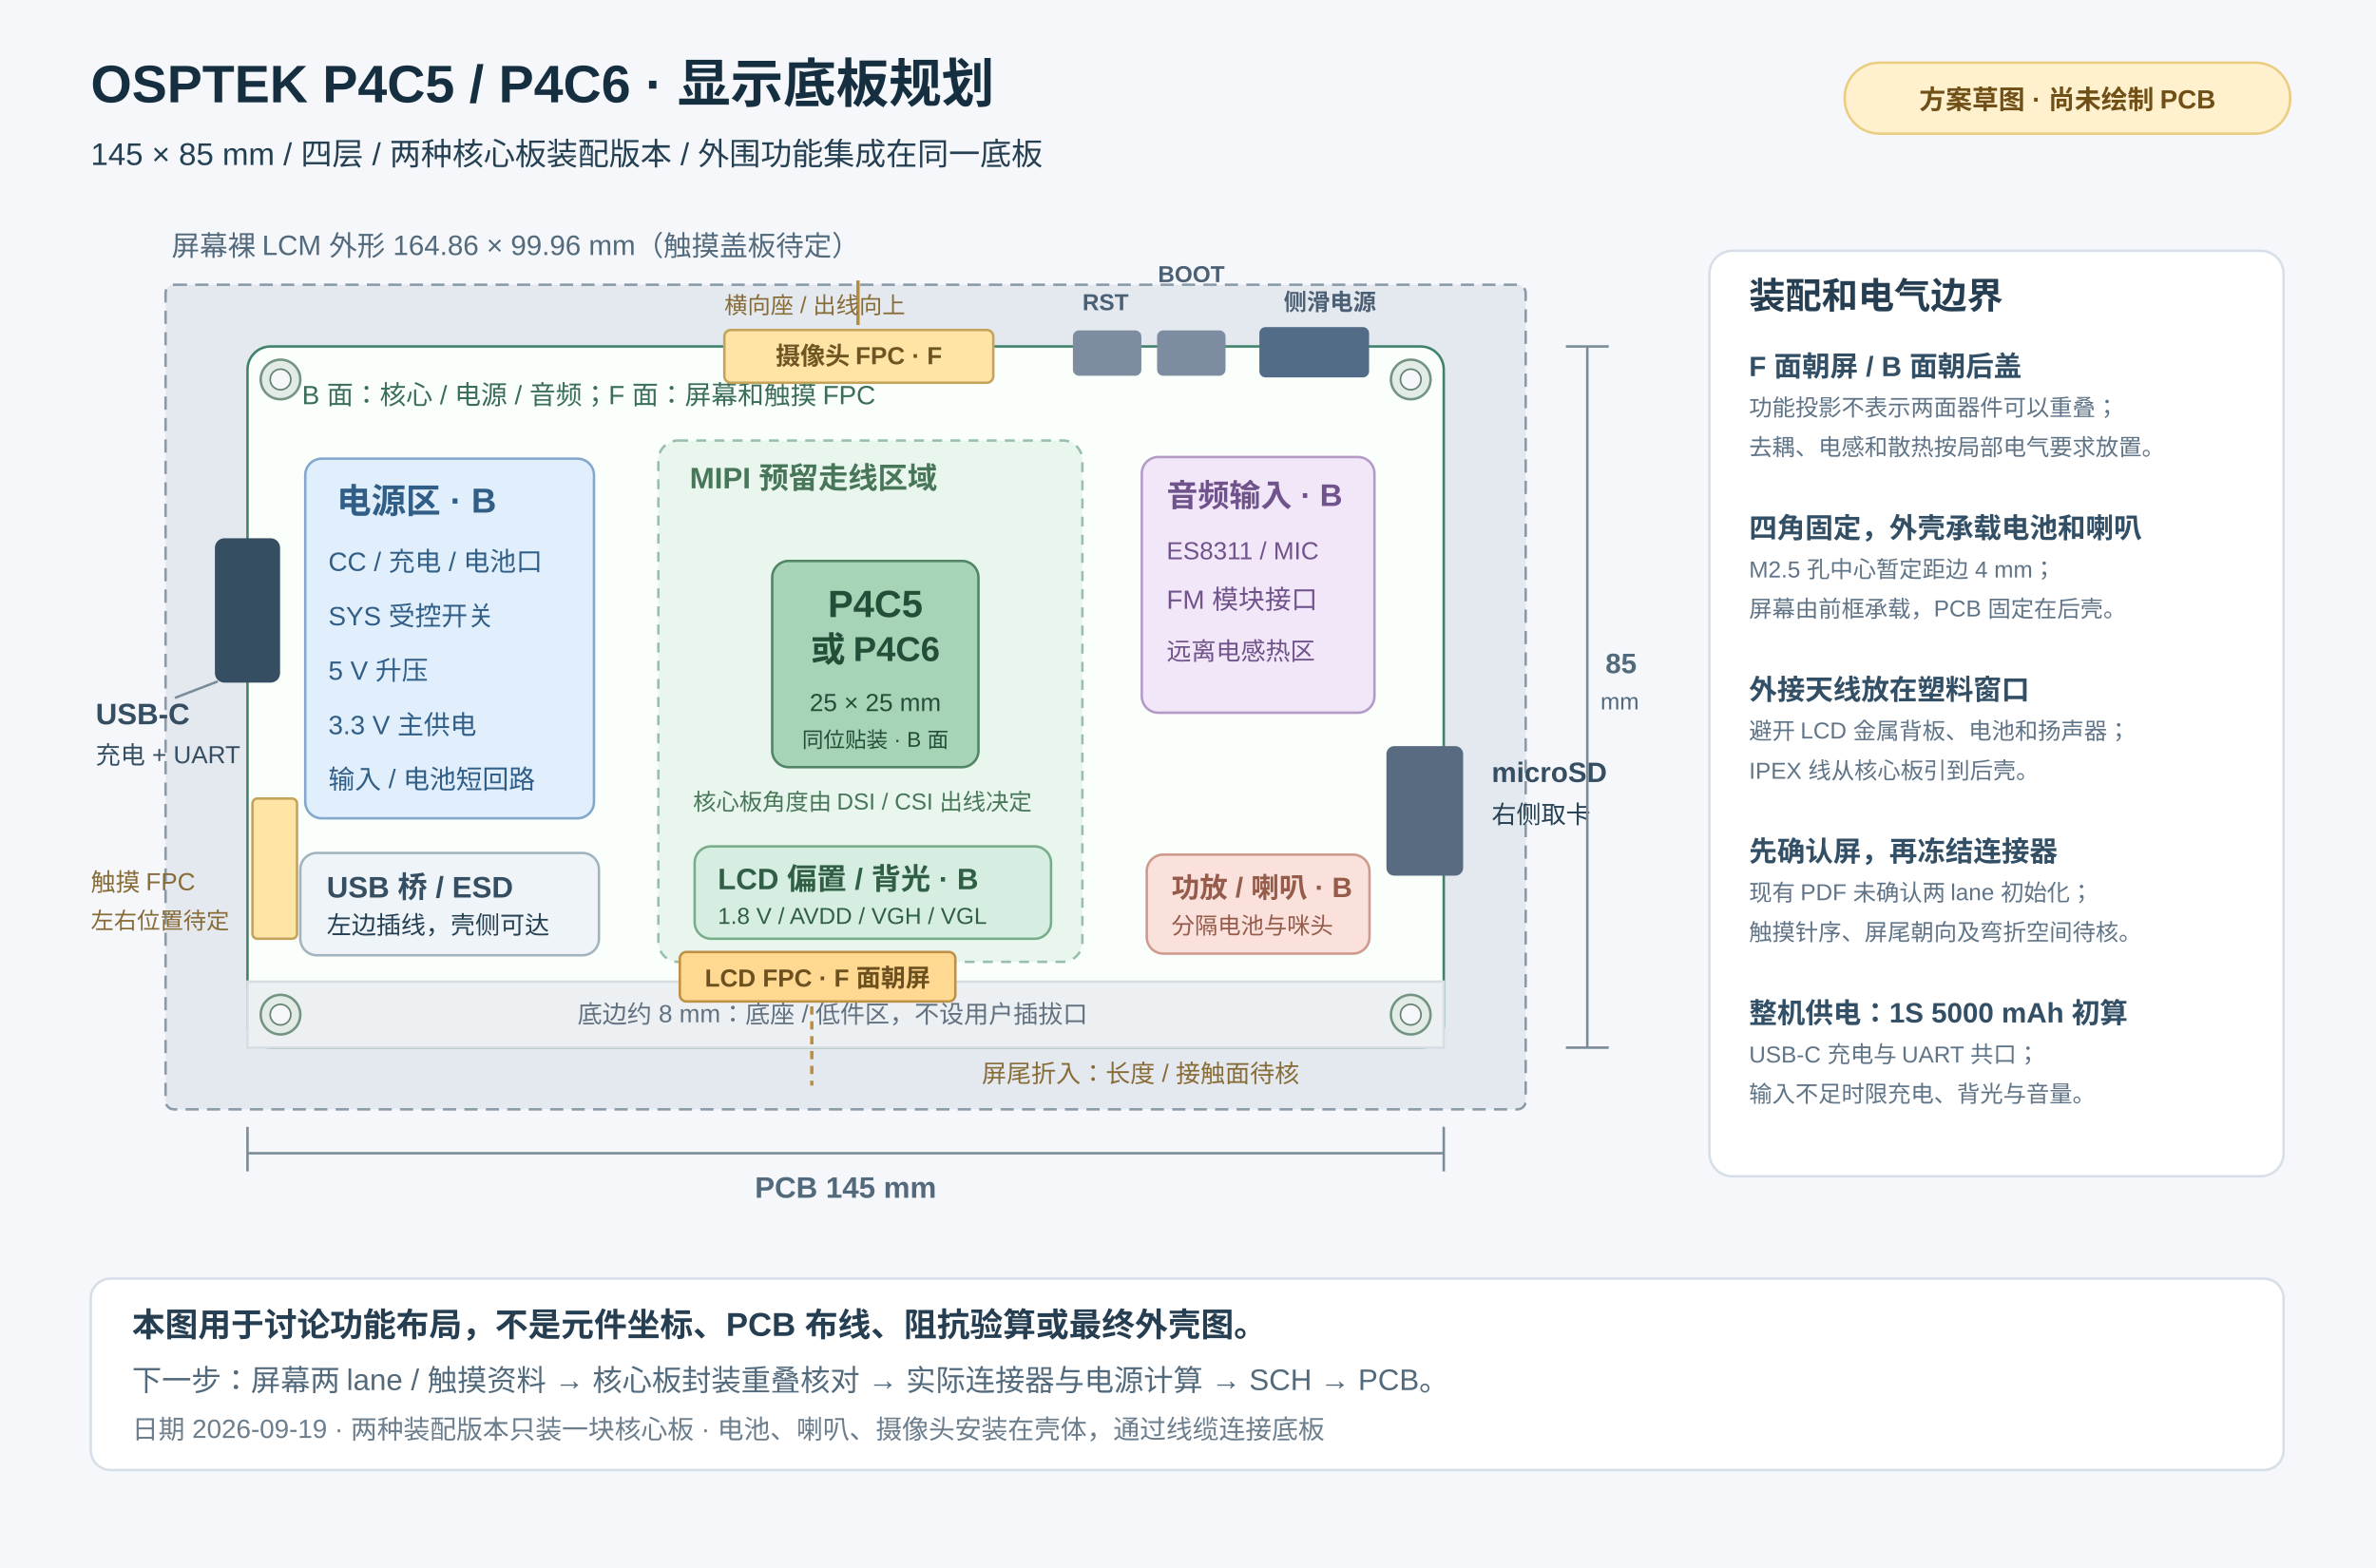
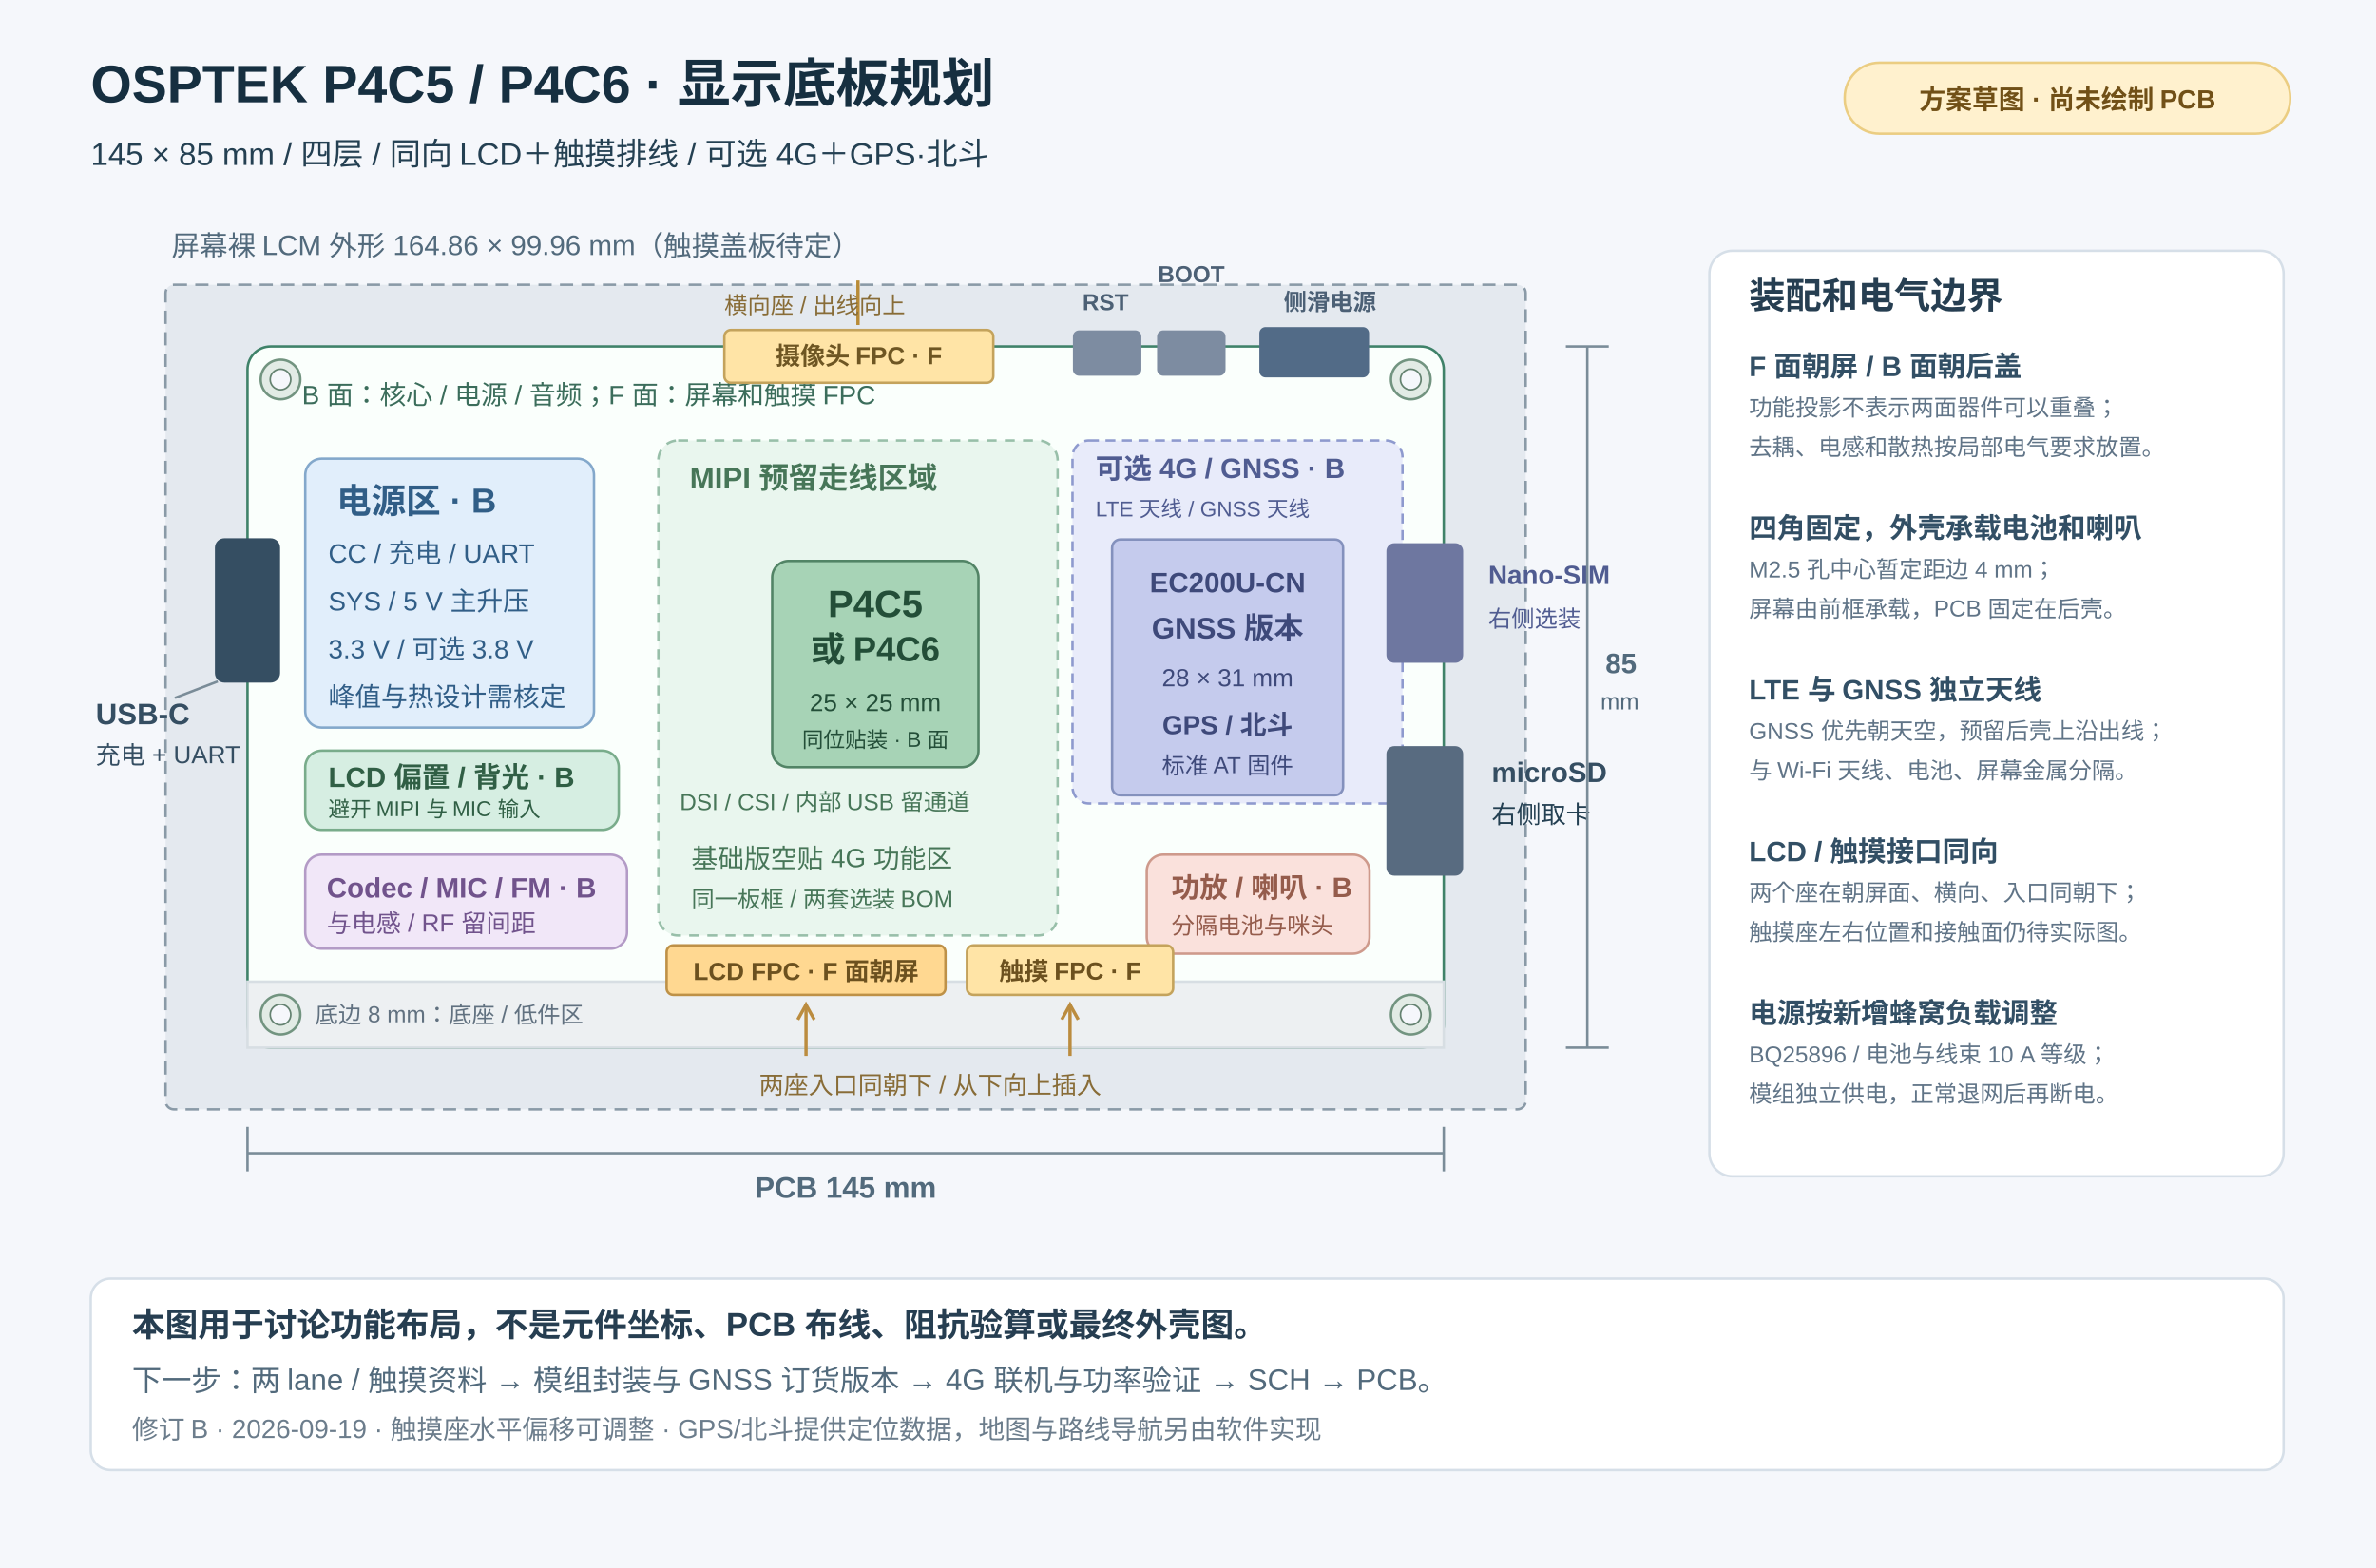
<svg xmlns="http://www.w3.org/2000/svg" width="1440" height="950" viewBox="0 0 1440 950">
  <style>text{font-family:Microsoft YaHei,Segoe UI,Arial,sans-serif}</style>
  <rect x="0" y="0" width="1440" height="950" rx="0" fill="#f5f7fb" stroke="#f5f7fb" stroke-width="1.5" />
  <text x="55" y="62" font-size="32" fill="#162f40" font-weight="700" text-anchor="start">OSPTEK P4C5 / P4C6 · 显示底板规划</text>
-   <text x="55" y="100" font-size="19" fill="#244052" font-weight="400" text-anchor="start">145 × 85 mm / 四层 / 两种核心板装配版本 / 外围功能集成在同一底板</text>
+   <text x="55" y="100" font-size="19" fill="#244052" font-weight="400" text-anchor="start">145 × 85 mm / 四层 / 同向 LCD＋触摸排线 / 可选 4G＋GPS·北斗</text>
  <rect x="1118" y="38" width="270" height="43" rx="21" fill="#fff1ce" stroke="#ebcd82" stroke-width="1.5" />
  <text x="1253" y="66" font-size="16" fill="#715017" font-weight="600" text-anchor="middle">方案草图 · 尚未绘制 PCB</text>
  <rect x="100.35" y="172.6" width="824.3" height="499.8" rx="5" fill="#e4e9ef" stroke="#8a9aa7" stroke-width="1.5" stroke-dasharray="8 5" />
  <text x="104" y="155" font-size="17" fill="#526a7c" font-weight="400" text-anchor="start">屏幕裸 LCM 外形 164.86 × 99.96 mm（触摸盖板待定）</text>
  <rect x="150" y="210" width="725" height="425" rx="14" fill="#fafffc" stroke="#3f8269" stroke-width="1.5" />
  <text x="183" y="245" font-size="16" fill="#3b6d5b" font-weight="400" text-anchor="start">B 面：核心 / 电源 / 音频；F 面：屏幕和触摸 FPC</text>
  <circle cx="170" cy="230" r="12" fill="#e2ebe5" stroke="#729480" stroke-width="1.5" />
  <circle cx="170" cy="230" r="6.25" fill="#f5f7fb" stroke="#648270" />
  <circle cx="855" cy="230" r="12" fill="#e2ebe5" stroke="#729480" stroke-width="1.5" />
  <circle cx="855" cy="230" r="6.25" fill="#f5f7fb" stroke="#648270" />
  <circle cx="170" cy="615" r="12" fill="#e2ebe5" stroke="#729480" stroke-width="1.5" />
  <circle cx="170" cy="615" r="6.25" fill="#f5f7fb" stroke="#648270" />
  <circle cx="855" cy="615" r="12" fill="#e2ebe5" stroke="#729480" stroke-width="1.5" />
  <circle cx="855" cy="615" r="6.25" fill="#f5f7fb" stroke="#648270" />
-   <rect x="185" y="278" width="175" height="218" rx="10" fill="#e1eefb" stroke="#83a8cb" stroke-width="1.5" />
+   <rect x="185" y="278" width="175" height="163" rx="10" fill="#e1eefb" stroke="#83a8cb" stroke-width="1.5" />
  <text x="204" y="311" font-size="21" fill="#315e87" font-weight="700" text-anchor="start">电源区 · B</text>
-   <text x="199" y="346" font-size="16" fill="#315e87" font-weight="400" text-anchor="start">CC / 充电 / 电池口</text>
-   <text x="199" y="379" font-size="16" fill="#315e87" font-weight="400" text-anchor="start">SYS 受控开关</text>
-   <text x="199" y="412" font-size="16" fill="#315e87" font-weight="400" text-anchor="start">5 V 升压</text>
-   <text x="199" y="445" font-size="16" fill="#315e87" font-weight="400" text-anchor="start">3.3 V 主供电</text>
-   <text x="199" y="478" font-size="16" fill="#315e87" font-weight="400" text-anchor="start">输入 / 电池短回路</text>
+   <text x="199" y="341" font-size="16" fill="#315e87" font-weight="400" text-anchor="start">CC / 充电 / UART</text>
+   <text x="199" y="370" font-size="16" fill="#315e87" font-weight="400" text-anchor="start">SYS / 5 V 主升压</text>
+   <text x="199" y="399" font-size="16" fill="#315e87" font-weight="400" text-anchor="start">3.3 V / 可选 3.8 V</text>
+   <text x="199" y="428" font-size="16" fill="#315e87" font-weight="400" text-anchor="start">峰值与热设计需核定</text>
  <rect x="131" y="327" width="38" height="86" rx="5" fill="#354e62" stroke="#354e62" stroke-width="1.5" />
  <text x="58" y="439" font-size="18" fill="#354e62" font-weight="700" text-anchor="start">USB-C</text>
  <text x="58" y="463" font-size="15" fill="#354e62" font-weight="400" text-anchor="start">充电 + UART</text>
  <line x1="132" y1="413" x2="106" y2="423" stroke="#7a8c98" stroke-width="1.5" />
-   <rect x="182" y="517" width="181" height="62" rx="10" fill="#eff4f8" stroke="#a3b4bf" stroke-width="1.5" />
-   <text x="198" y="544" font-size="18" fill="#354e62" font-weight="600" text-anchor="start">USB 桥 / ESD</text>
-   <text x="198" y="566" font-size="15" fill="#244052" font-weight="400" text-anchor="start">左边插线，壳侧可达</text>
-   <rect x="399" y="267" width="257" height="316" rx="12" fill="#e9f6ee" stroke="#98bfa9" stroke-width="1.5" stroke-dasharray="6 5" />
+   <rect x="185" y="518" width="195" height="57" rx="10" fill="#f1e7f8" stroke="#b39bc6" stroke-width="1.5" />
+   <text x="198" y="544" font-size="17" fill="#71538c" font-weight="600" text-anchor="start">Codec / MIC / FM · B</text>
+   <text x="198" y="565" font-size="15" fill="#71538c" font-weight="400" text-anchor="start">与电感 / RF 留间距</text>
+   <rect x="399" y="267" width="242" height="300" rx="12" fill="#e9f6ee" stroke="#98bfa9" stroke-width="1.5" stroke-dasharray="6 5" />
  <text x="418" y="296" font-size="18" fill="#477658" font-weight="600" text-anchor="start">MIPI 预留走线区域</text>
  <rect x="468" y="340" width="125" height="125" rx="10" fill="#a7d3b6" stroke="#528466" stroke-width="1.5" />
  <text x="530.5" y="374" font-size="23" fill="#234e38" font-weight="700" text-anchor="middle">P4C5</text>
  <text x="530.5" y="401" font-size="21" fill="#234e38" font-weight="700" text-anchor="middle">或 P4C6</text>
  <text x="530.5" y="431" font-size="15" fill="#234e38" font-weight="500" text-anchor="middle">25 × 25 mm</text>
  <text x="530.5" y="453" font-size="13" fill="#234e38" font-weight="400" text-anchor="middle">同位贴装 · B 面</text>
-   <text x="420" y="491" font-size="14" fill="#477658" font-weight="400" text-anchor="start">核心板角度由 DSI / CSI 出线决定</text>
-   <rect x="421" y="513" width="216" height="56" rx="10" fill="#d6eee2" stroke="#79ac8b" stroke-width="1.5" />
-   <text x="435" y="539" font-size="18" fill="#305f45" font-weight="600" text-anchor="start">LCD 偏置 / 背光 · B</text>
-   <text x="435" y="560" font-size="14" fill="#305f45" font-weight="400" text-anchor="start">1.8 V / AVDD / VGH / VGL</text>
+   <text x="412" y="491" font-size="14" fill="#477658" font-weight="400" text-anchor="start">DSI / CSI / 内部 USB 留通道</text>
+   <text x="419" y="526" font-size="16" fill="#477658" font-weight="400" text-anchor="start">基础版空贴 4G 功能区</text>
+   <text x="419" y="550" font-size="14" fill="#477658" font-weight="400" text-anchor="start">同一板框 / 两套选装 BOM</text>
+   <rect x="185" y="455" width="190" height="48" rx="10" fill="#d6eee2" stroke="#79ac8b" stroke-width="1.5" />
+   <text x="199" y="477" font-size="17" fill="#305f45" font-weight="600" text-anchor="start">LCD 偏置 / 背光 · B</text>
+   <text x="199" y="495" font-size="13" fill="#305f45" font-weight="400" text-anchor="start">避开 MIPI 与 MIC 输入</text>
  <rect x="439" y="200" width="163" height="32" rx="4" fill="#ffe4a6" stroke="#c4a35c" stroke-width="1.5" />
  <text x="520.5" y="221" font-size="15" fill="#6e5623" font-weight="600" text-anchor="middle">摄像头 FPC · F</text>
  <line x1="520" y1="197" x2="520" y2="170" stroke="#b88b37" stroke-width="2" />
  <text x="439" y="190" font-size="14" fill="#886c37" font-weight="400" text-anchor="start">横向座 / 出线向上</text>
-   <rect x="692" y="277" width="141" height="155" rx="10" fill="#f1e7f8" stroke="#b39bc6" stroke-width="1.5" />
-   <text x="707" y="307" font-size="19" fill="#71538c" font-weight="700" text-anchor="start">音频输入 · B</text>
-   <text x="707" y="339" font-size="15" fill="#71538c" font-weight="400" text-anchor="start">ES8311 / MIC</text>
-   <text x="707" y="369" font-size="16" fill="#71538c" font-weight="400" text-anchor="start">FM 模块接口</text>
-   <text x="707" y="400" font-size="15" fill="#71538c" font-weight="400" text-anchor="start">远离电感热区</text>
+   <rect x="650" y="267" width="200" height="220" rx="10" fill="#e8ebfa" stroke="#8e9ace" stroke-width="1.5" stroke-dasharray="6 4" />
+   <text x="664" y="290" font-size="17" fill="#505c91" font-weight="700" text-anchor="start">可选 4G / GNSS · B</text>
+   <text x="664" y="313" font-size="13" fill="#505c91" font-weight="400" text-anchor="start">LTE 天线  /  GNSS 天线</text>
+   <rect x="674" y="327" width="140" height="155" rx="5" fill="#c5cbed" stroke="#8491bd" stroke-width="1.5" />
+   <text x="744" y="359" font-size="17" fill="#3e497a" font-weight="700" text-anchor="middle">EC200U-CN</text>
+   <text x="744" y="387" font-size="18" fill="#3e497a" font-weight="700" text-anchor="middle">GNSS 版本</text>
+   <text x="744" y="416" font-size="15" fill="#3e497a" font-weight="400" text-anchor="middle">28 × 31 mm</text>
+   <text x="744" y="445" font-size="16" fill="#3e497a" font-weight="600" text-anchor="middle">GPS / 北斗</text>
+   <text x="744" y="469" font-size="14" fill="#3e497a" font-weight="400" text-anchor="middle">标准 AT 固件</text>
+   <rect x="841" y="330" width="45" height="71" rx="4" fill="#6e77a0" stroke="#6e77a0" stroke-width="1.5" />
+   <text x="902" y="354" font-size="16" fill="#505c91" font-weight="600" text-anchor="start">Nano-SIM</text>
+   <text x="902" y="380" font-size="14" fill="#505c91" font-weight="400" text-anchor="start">右侧选装</text>
  <rect x="841" y="453" width="45" height="77" rx="4" fill="#586b80" stroke="#586b80" stroke-width="1.5" />
  <text x="904" y="474" font-size="17" fill="#354e62" font-weight="600" text-anchor="start">microSD</text>
  <text x="904" y="499" font-size="15" fill="#244052" font-weight="400" text-anchor="start">右侧取卡</text>
  <rect x="695" y="518" width="135" height="60" rx="10" fill="#fae1dc" stroke="#ce9a8c" stroke-width="1.5" />
  <text x="710" y="544" font-size="17" fill="#955c4c" font-weight="600" text-anchor="start">功放 / 喇叭 · B</text>
  <text x="710" y="566" font-size="14" fill="#955c4c" font-weight="400" text-anchor="start">分隔电池与咪头</text>
  <rect x="651" y="201" width="40" height="26" rx="3" fill="#7d8ca1" stroke="#7d8ca1" stroke-width="1.5" />
  <rect x="702" y="201" width="40" height="26" rx="3" fill="#7d8ca1" stroke="#7d8ca1" stroke-width="1.5" />
  <rect x="764" y="199" width="65" height="29" rx="3" fill="#526b87" stroke="#526b87" stroke-width="1.5" />
  <text x="670" y="188" font-size="14" fill="#4c6075" font-weight="600" text-anchor="middle">RST</text>
  <text x="722" y="171" font-size="14" fill="#4c6075" font-weight="600" text-anchor="middle">BOOT</text>
  <text x="806" y="188" font-size="14" fill="#4c6075" font-weight="600" text-anchor="middle">侧滑电源</text>
  <rect x="150" y="595" width="725" height="40" rx="0" fill="#edf0f2" stroke="#d7dee3" stroke-width="1.5" />
-   <text x="350" y="620" font-size="15" fill="#617180" font-weight="400" text-anchor="start">底边约 8 mm：底座 / 低件区，不设用户插拔口</text>
+   <text x="191" y="620" font-size="14" fill="#617180" font-weight="400" text-anchor="start">底边 8 mm：底座 / 低件区</text>
  <circle cx="170" cy="615" r="12" fill="#e2ebe5" stroke="#729480" stroke-width="1.5" />
  <circle cx="170" cy="615" r="6.25" fill="#f5f7fb" stroke="#648270" />
  <circle cx="855" cy="615" r="12" fill="#e2ebe5" stroke="#729480" stroke-width="1.5" />
  <circle cx="855" cy="615" r="6.25" fill="#f5f7fb" stroke="#648270" />
-   <rect x="412" y="577" width="167" height="30" rx="4" fill="#ffd891" stroke="#be9147" stroke-width="1.5" />
-   <text x="495.5" y="598" font-size="15" fill="#6c511f" font-weight="700" text-anchor="middle">LCD FPC · F 面朝屏</text>
-   <line x1="492" y1="610" x2="492" y2="658" stroke="#bb8c3f" stroke-width="2" stroke-dasharray="5 4" />
-   <text x="595" y="656" font-size="15" fill="#886c37" font-weight="400" text-anchor="start">屏尾折入：长度 / 接触面待核</text>
-   <rect x="153" y="484" width="27" height="85" rx="3" fill="#ffe4a6" stroke="#c4a35c" stroke-width="1.5" />
-   <text x="55" y="540" font-size="15" fill="#886c37" font-weight="400" text-anchor="start">触摸 FPC</text>
-   <text x="55" y="563" font-size="14" fill="#886c37" font-weight="400" text-anchor="start">左右位置待定</text>
+   <rect x="404" y="573" width="169" height="30" rx="4" fill="#ffd891" stroke="#be9147" stroke-width="1.5" />
+   <text x="488.5" y="594" font-size="15" fill="#6c511f" font-weight="700" text-anchor="middle">LCD FPC · F 面朝屏</text>
+   <rect x="586" y="573" width="125" height="30" rx="4" fill="#ffe4a6" stroke="#c4a35c" stroke-width="1.5" />
+   <text x="648.5" y="594" font-size="15" fill="#6c511f" font-weight="700" text-anchor="middle">触摸 FPC · F</text>
+   <line x1="488.5" y1="640" x2="488.5" y2="609" stroke="#bb8c3f" stroke-width="2" />
+   <path d="M 483.5 618 L 488.5 609 L 493.5 618" fill="none" stroke="#bb8c3f" stroke-width="2" />
+   <line x1="648.5" y1="640" x2="648.5" y2="609" stroke="#bb8c3f" stroke-width="2" />
+   <path d="M 643.5 618 L 648.5 609 L 653.5 618" fill="none" stroke="#bb8c3f" stroke-width="2" />
+   <text x="460" y="663" font-size="15" fill="#886c37" font-weight="400" text-anchor="start">两座入口同朝下 / 从下向上插入</text>
  <line x1="150" y1="699" x2="875" y2="699" stroke="#7a8c98" stroke-width="1.5" />
  <line x1="150" y1="683" x2="150" y2="710" stroke="#7a8c98" stroke-width="1.5" />
  <line x1="875" y1="683" x2="875" y2="710" stroke="#7a8c98" stroke-width="1.5" />
  <text x="512.5" y="726" font-size="18" fill="#526a7c" font-weight="600" text-anchor="middle">PCB 145 mm</text>
  <line x1="962" y1="210" x2="962" y2="635" stroke="#7a8c98" stroke-width="1.5" />
  <line x1="949" y1="210" x2="975" y2="210" stroke="#7a8c98" stroke-width="1.5" />
  <line x1="949" y1="635" x2="975" y2="635" stroke="#7a8c98" stroke-width="1.5" />
  <text x="973" y="408" font-size="17" fill="#526a7c" font-weight="600" text-anchor="start">85</text>
  <text x="970" y="430" font-size="14" fill="#526a7c" font-weight="400" text-anchor="start">mm</text>
  <rect x="1036" y="152" width="348" height="561" rx="14" fill="#ffffff" stroke="#d6dfe8" stroke-width="1.5" />
  <text x="1060" y="187" font-size="22" fill="#263e51" font-weight="700" text-anchor="start">装配和电气边界</text>
  <text x="1060" y="228" font-size="17" fill="#324f65" font-weight="600" text-anchor="start">F 面朝屏 / B 面朝后盖</text>
  <text x="1060" y="252" font-size="14" fill="#607487" font-weight="400" text-anchor="start">功能投影不表示两面器件可以重叠；</text>
  <text x="1060" y="276" font-size="14" fill="#607487" font-weight="400" text-anchor="start">去耦、电感和散热按局部电气要求放置。</text>
  <text x="1060" y="326" font-size="17" fill="#324f65" font-weight="600" text-anchor="start">四角固定，外壳承载电池和喇叭</text>
  <text x="1060" y="350" font-size="14" fill="#607487" font-weight="400" text-anchor="start">M2.5 孔中心暂定距边 4 mm；</text>
  <text x="1060" y="374" font-size="14" fill="#607487" font-weight="400" text-anchor="start">屏幕由前框承载，PCB 固定在后壳。</text>
-   <text x="1060" y="424" font-size="17" fill="#324f65" font-weight="600" text-anchor="start">外接天线放在塑料窗口</text>
-   <text x="1060" y="448" font-size="14" fill="#607487" font-weight="400" text-anchor="start">避开 LCD 金属背板、电池和扬声器；</text>
-   <text x="1060" y="472" font-size="14" fill="#607487" font-weight="400" text-anchor="start">IPEX 线从核心板引到后壳。</text>
-   <text x="1060" y="522" font-size="17" fill="#324f65" font-weight="600" text-anchor="start">先确认屏，再冻结连接器</text>
-   <text x="1060" y="546" font-size="14" fill="#607487" font-weight="400" text-anchor="start">现有 PDF 未确认两 lane 初始化；</text>
-   <text x="1060" y="570" font-size="14" fill="#607487" font-weight="400" text-anchor="start">触摸针序、屏尾朝向及弯折空间待核。</text>
-   <text x="1060" y="620" font-size="17" fill="#324f65" font-weight="600" text-anchor="start">整机供电：1S 5000 mAh 初算</text>
-   <text x="1060" y="644" font-size="14" fill="#607487" font-weight="400" text-anchor="start">USB-C 充电与 UART 共口；</text>
-   <text x="1060" y="668" font-size="14" fill="#607487" font-weight="400" text-anchor="start">输入不足时限充电、背光与音量。</text>
+   <text x="1060" y="424" font-size="17" fill="#324f65" font-weight="600" text-anchor="start">LTE 与 GNSS 独立天线</text>
+   <text x="1060" y="448" font-size="14" fill="#607487" font-weight="400" text-anchor="start">GNSS 优先朝天空，预留后壳上沿出线；</text>
+   <text x="1060" y="472" font-size="14" fill="#607487" font-weight="400" text-anchor="start">与 Wi-Fi 天线、电池、屏幕金属分隔。</text>
+   <text x="1060" y="522" font-size="17" fill="#324f65" font-weight="600" text-anchor="start">LCD / 触摸接口同向</text>
+   <text x="1060" y="546" font-size="14" fill="#607487" font-weight="400" text-anchor="start">两个座在朝屏面、横向、入口同朝下；</text>
+   <text x="1060" y="570" font-size="14" fill="#607487" font-weight="400" text-anchor="start">触摸座左右位置和接触面仍待实际图。</text>
+   <text x="1060" y="620" font-size="17" fill="#324f65" font-weight="600" text-anchor="start">电源按新增蜂窝负载调整</text>
+   <text x="1060" y="644" font-size="14" fill="#607487" font-weight="400" text-anchor="start">BQ25896 / 电池与线束 10 A 等级；</text>
+   <text x="1060" y="668" font-size="14" fill="#607487" font-weight="400" text-anchor="start">模组独立供电，正常退网后再断电。</text>
  <rect x="55" y="775" width="1329" height="116" rx="12" fill="#ffffff" stroke="#d6dfe8" stroke-width="1.5" />
  <text x="80" y="810" font-size="20" fill="#263e51" font-weight="600" text-anchor="start">本图用于讨论功能布局，不是元件坐标、PCB 布线、阻抗验算或最终外壳图。</text>
-   <text x="80" y="843" font-size="18" fill="#526a7c" font-weight="400" text-anchor="start">下一步：屏幕两 lane / 触摸资料 → 核心板封装重叠核对 → 实际连接器与电源计算 → SCH → PCB。</text>
-   <text x="80" y="872" font-size="16" fill="#6c7d8c" font-weight="400" text-anchor="start">日期 2026-09-19    ·    两种装配版本只装一块核心板    ·    电池、喇叭、摄像头安装在壳体，通过线缆连接底板</text>
+   <text x="80" y="843" font-size="18" fill="#526a7c" font-weight="400" text-anchor="start">下一步：两 lane / 触摸资料 → 模组封装与 GNSS 订货版本 → 4G 联机与功率验证 → SCH → PCB。</text>
+   <text x="80" y="872" font-size="16" fill="#6c7d8c" font-weight="400" text-anchor="start">修订 B · 2026-09-19    ·    触摸座水平偏移可调整    ·    GPS/北斗提供定位数据，地图与路线导航另由软件实现</text>
</svg>
